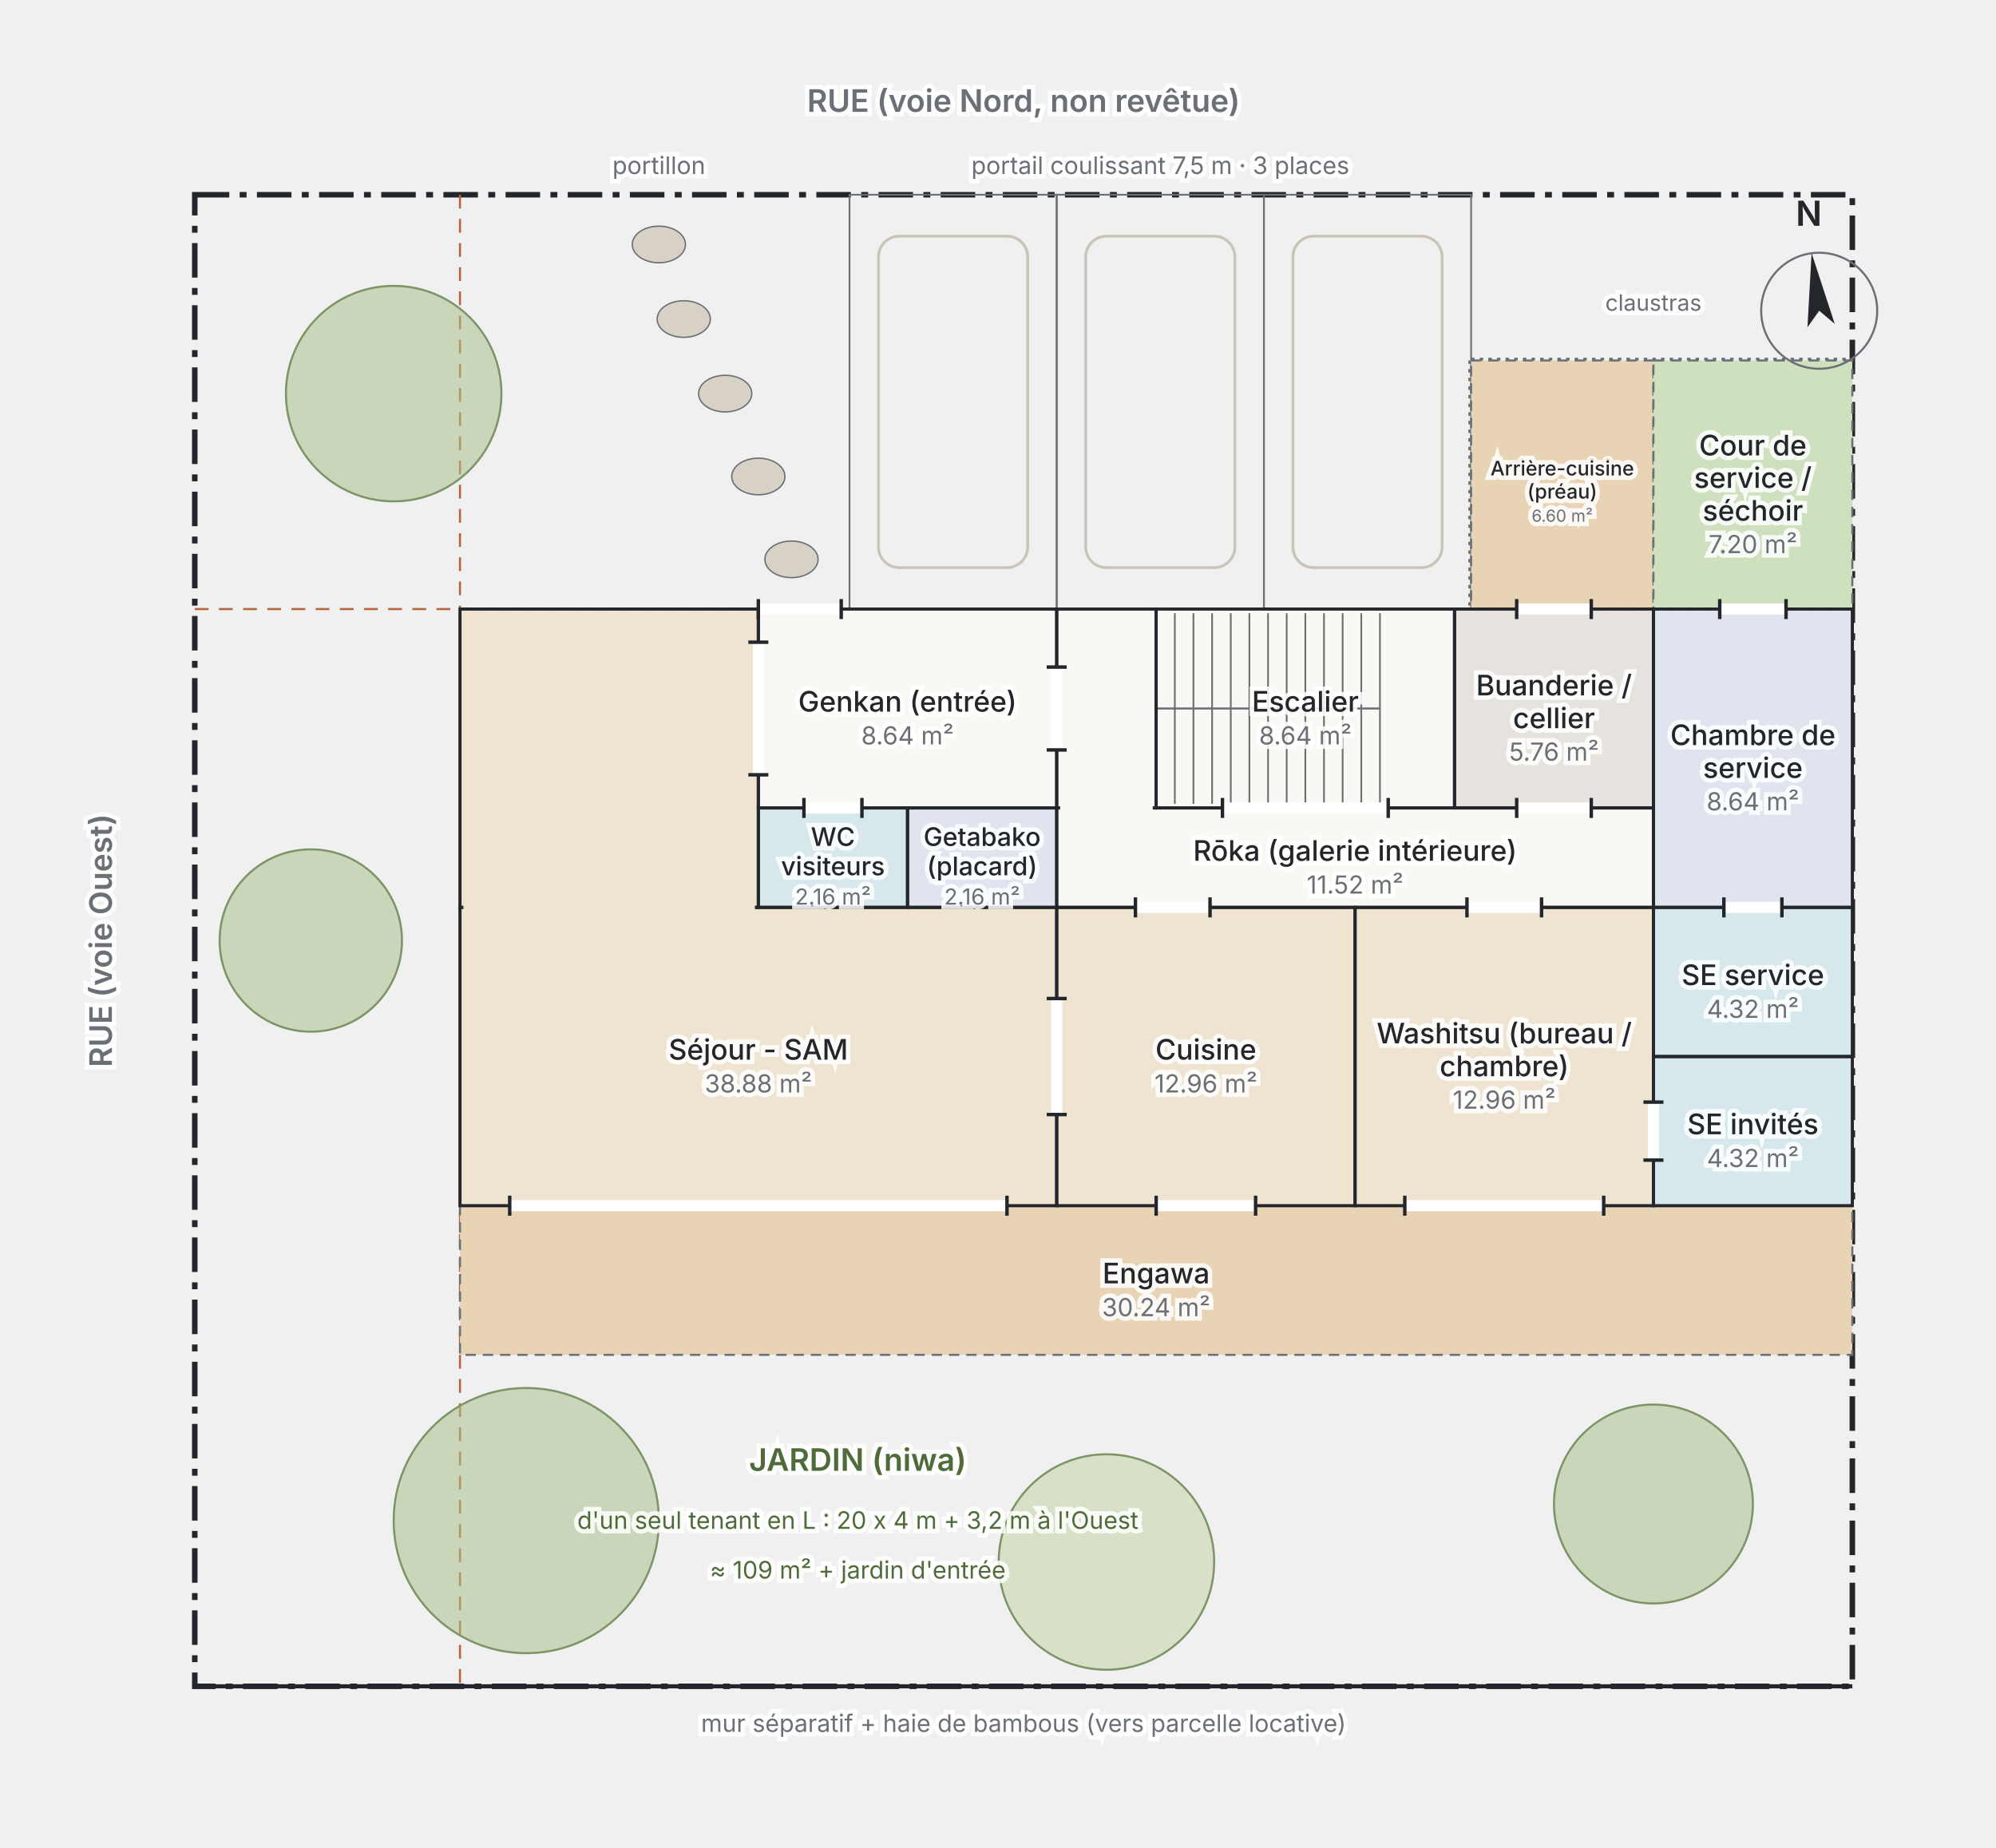
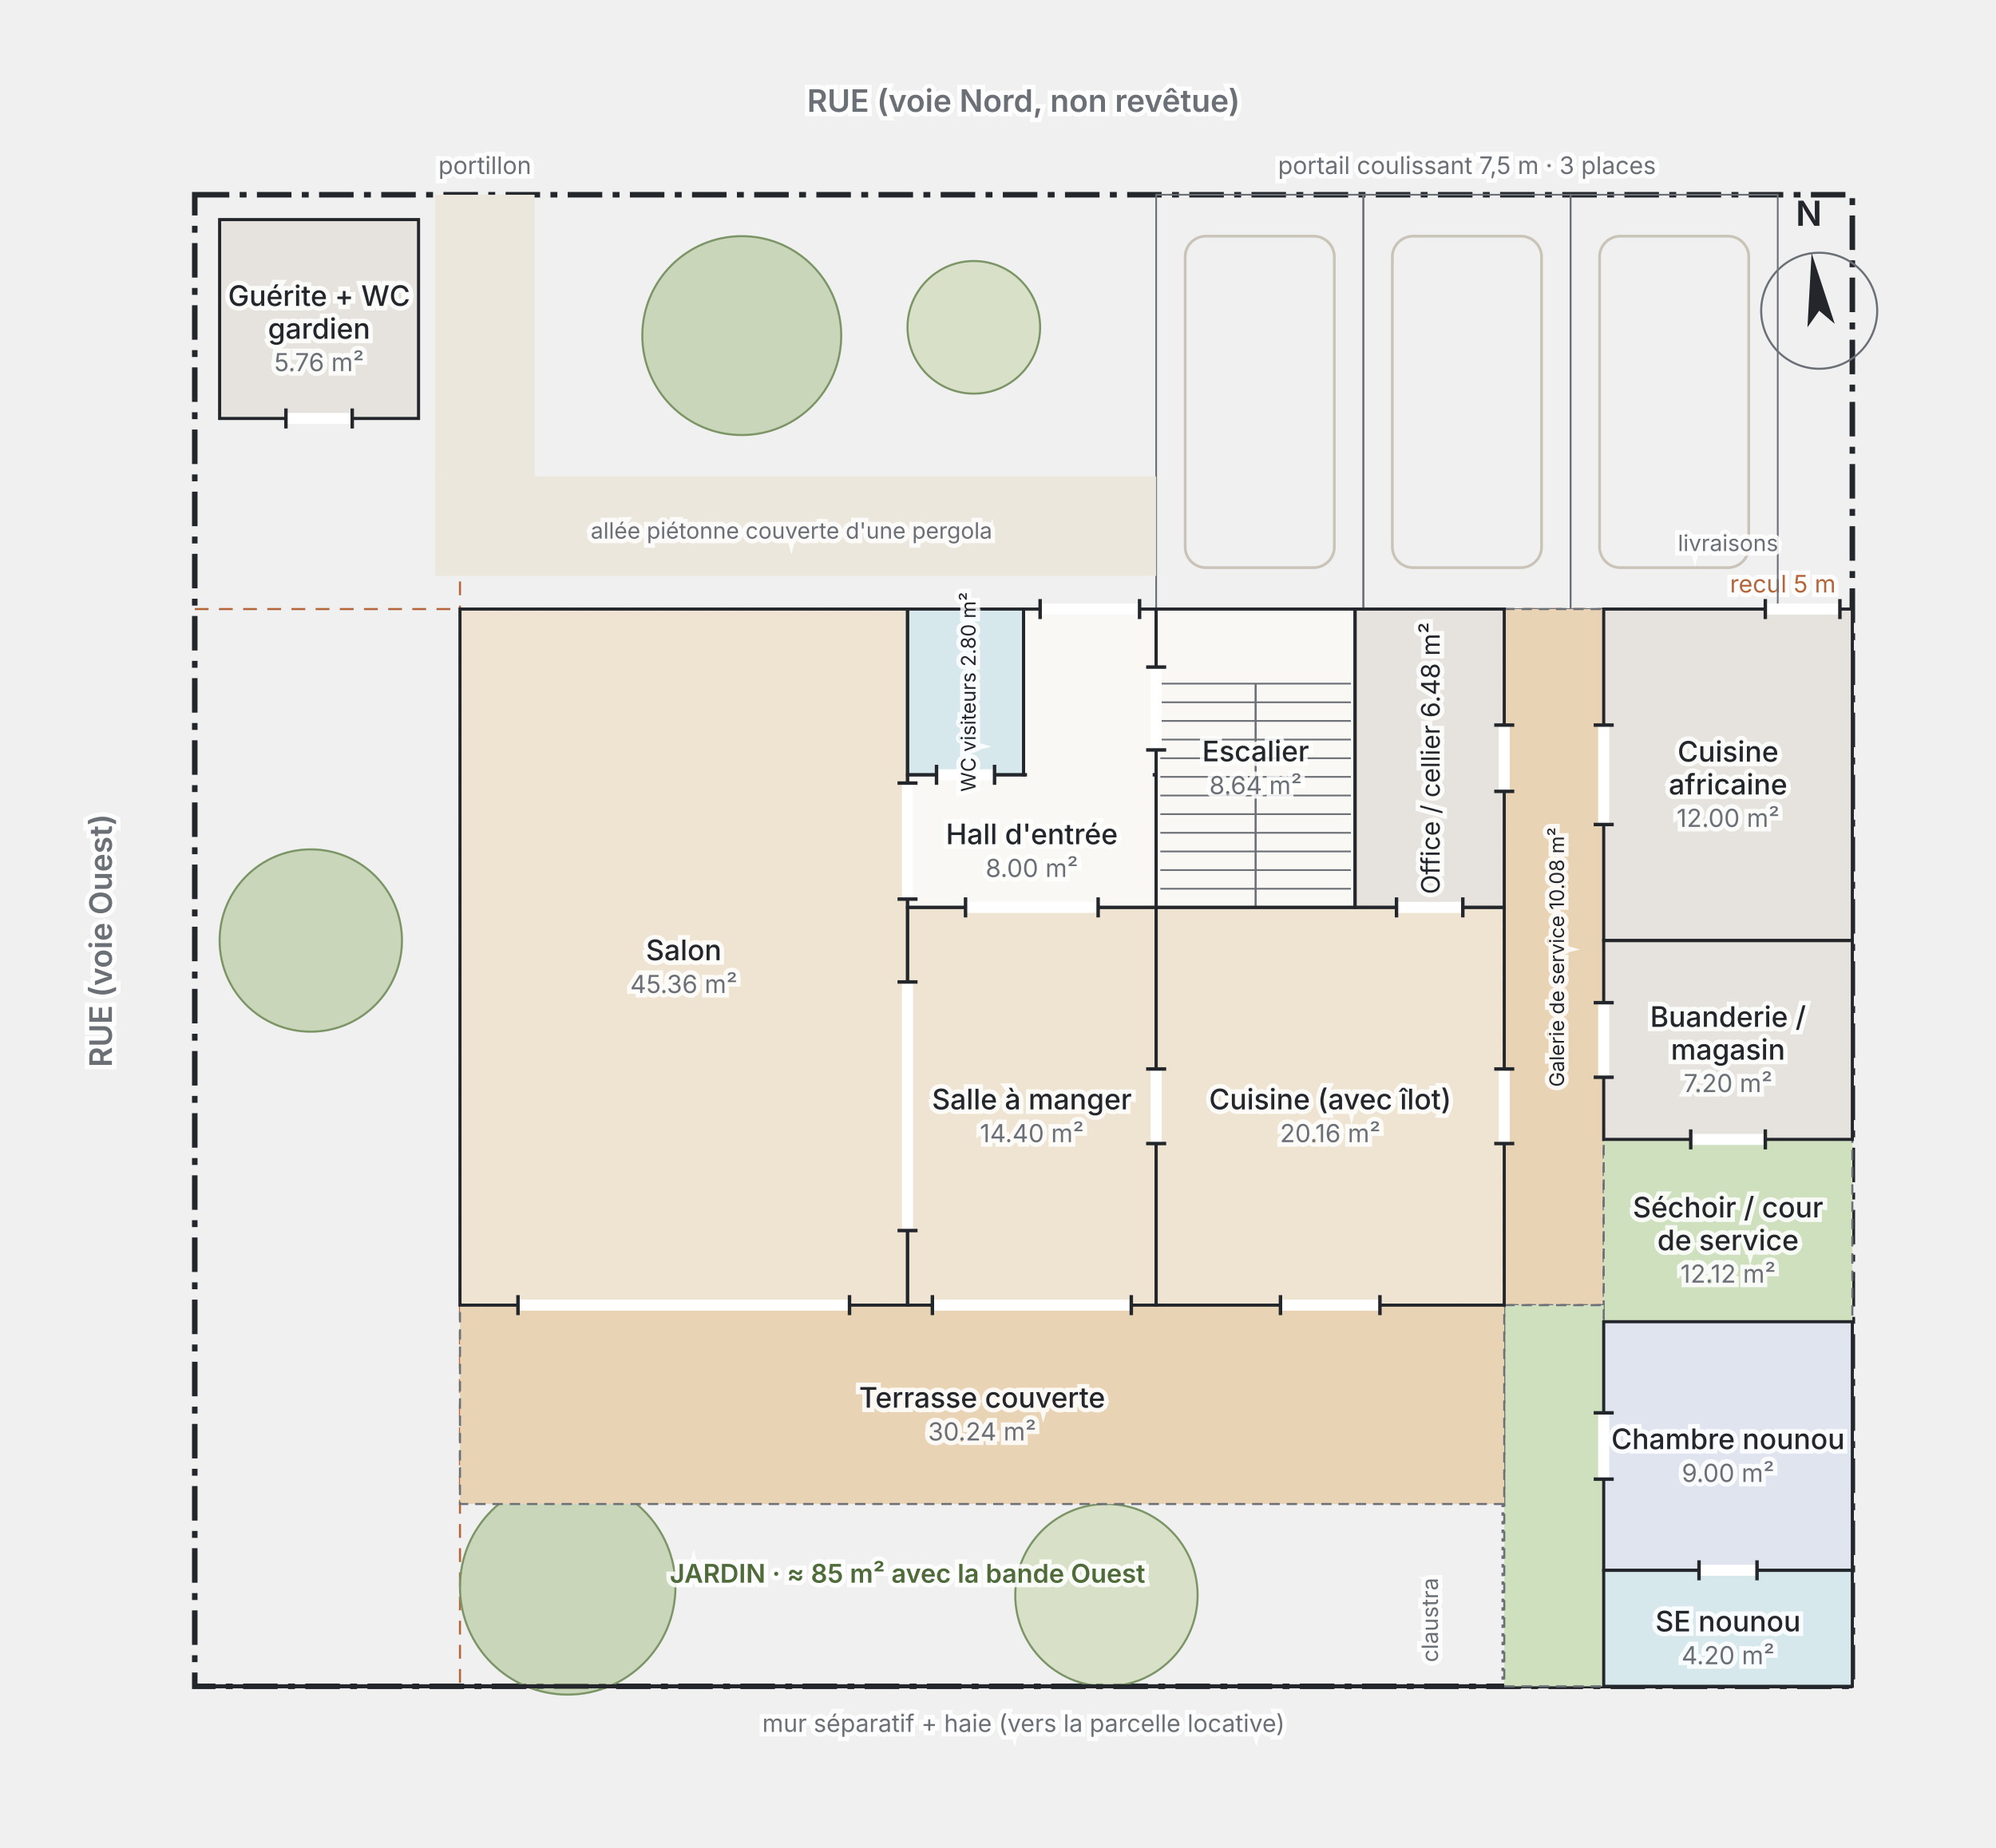
<svg xmlns="http://www.w3.org/2000/svg" viewBox="0 0 578 535" font-family="Inter, Liberation Sans, sans-serif" class="plan">
  <rect x="56.4" y="56.4" width="480.0" height="432.0" fill="none" stroke="#23262b" stroke-width="1.6" stroke-dasharray="10 3 2 3" />
  <text x="296.4" y="32.4" font-size="9" fill="#6b6f76" text-anchor="middle" font-weight="600" paint-order="stroke" stroke="#ffffff" stroke-opacity="0.85" stroke-width="2.6">RUE (voie Nord, non revêtue)</text>
  <text x="32.4" y="272.4" font-size="9" fill="#6b6f76" text-anchor="middle" font-weight="600" transform="rotate(-90 32.4 272.4)" paint-order="stroke" stroke="#ffffff" stroke-opacity="0.85" stroke-width="2.6">RUE (voie Ouest)</text>
  <line x1="56.4" y1="176.4" x2="536.4" y2="176.4" stroke="#b5653a" stroke-width="0.6" stroke-dasharray="4 3" />
  <text x="531.6" y="171.6" font-size="7" fill="#b5653a" text-anchor="end" font-weight="400" paint-order="stroke" stroke="#ffffff" stroke-opacity="0.85" stroke-width="2.6">recul 5 m</text>
  <line x1="133.2" y1="56.4" x2="133.2" y2="488.4" stroke="#b5653a" stroke-width="0.6" stroke-dasharray="4 3" />
-   <rect x="246.0" y="56.4" width="60.0" height="120.0" fill="none" stroke="#6b6f76" stroke-width="0.5" />
-   <rect x="254.4" y="68.4" width="43.2" height="96.0" rx="6" fill="none" stroke="#c9c3b8" stroke-width="0.8" />
-   <rect x="306.0" y="56.4" width="60.0" height="120.0" fill="none" stroke="#6b6f76" stroke-width="0.5" />
-   <rect x="314.4" y="68.4" width="43.2" height="96.0" rx="6" fill="none" stroke="#c9c3b8" stroke-width="0.8" />
-   <rect x="366.0" y="56.4" width="60.0" height="120.0" fill="none" stroke="#6b6f76" stroke-width="0.5" />
-   <rect x="374.4" y="68.4" width="43.2" height="96.0" rx="6" fill="none" stroke="#c9c3b8" stroke-width="0.8" />
-   <text x="336.0" y="50.4" font-size="7" fill="#6b6f76" text-anchor="middle" font-weight="400" paint-order="stroke" stroke="#ffffff" stroke-opacity="0.85" stroke-width="2.6">portail coulissant 7,5 m · 3 places</text>
-   <ellipse cx="190.8" cy="70.8" rx="7.7" ry="5.3" fill="#d8d2c6" stroke="#6b6f76" stroke-width="0.4" />
-   <ellipse cx="198.0" cy="92.4" rx="7.7" ry="5.3" fill="#d8d2c6" stroke="#6b6f76" stroke-width="0.4" />
-   <ellipse cx="210.0" cy="114.0" rx="7.7" ry="5.3" fill="#d8d2c6" stroke="#6b6f76" stroke-width="0.4" />
-   <ellipse cx="219.6" cy="138.0" rx="7.7" ry="5.3" fill="#d8d2c6" stroke="#6b6f76" stroke-width="0.4" />
-   <ellipse cx="229.2" cy="162.0" rx="7.7" ry="5.3" fill="#d8d2c6" stroke="#6b6f76" stroke-width="0.4" />
-   <text x="190.8" y="50.4" font-size="7" fill="#6b6f76" text-anchor="middle" font-weight="400" paint-order="stroke" stroke="#ffffff" stroke-opacity="0.85" stroke-width="2.6">portillon</text>
-   <text x="478.8" y="90.0" font-size="6.5" fill="#6b6f76" text-anchor="middle" font-weight="400" paint-order="stroke" stroke="#ffffff" stroke-opacity="0.85" stroke-width="2.6">claustras</text>
-   <line x1="426.0" y1="104.4" x2="536.4" y2="104.4" stroke="#6b6f76" stroke-width="1.6" stroke-dasharray="1 1.5" />
-   <line x1="426.0" y1="104.4" x2="426.0" y2="176.4" stroke="#6b6f76" stroke-width="1.6" stroke-dasharray="1 1.5" />
-   <circle cx="114.0" cy="114.0" r="31.2" fill="#a9c08f" fill-opacity="0.55" stroke="#7c9566" stroke-width="0.6" />
-   <circle cx="152.4" cy="440.4" r="38.4" fill="#a9c08f" fill-opacity="0.55" stroke="#7c9566" stroke-width="0.6" />
-   <circle cx="320.4" cy="452.4" r="31.2" fill="#c4d4a8" fill-opacity="0.55" stroke="#7c9566" stroke-width="0.6" />
-   <circle cx="478.8" cy="435.6" r="28.8" fill="#a9c08f" fill-opacity="0.55" stroke="#7c9566" stroke-width="0.6" />
+   <rect x="334.8" y="56.4" width="60.0" height="120.0" fill="none" stroke="#6b6f76" stroke-width="0.5" />
+   <rect x="343.2" y="68.4" width="43.2" height="96.0" rx="6" fill="none" stroke="#c9c3b8" stroke-width="0.8" />
+   <rect x="394.8" y="56.4" width="60.0" height="120.0" fill="none" stroke="#6b6f76" stroke-width="0.5" />
+   <rect x="403.2" y="68.4" width="43.2" height="96.0" rx="6" fill="none" stroke="#c9c3b8" stroke-width="0.8" />
+   <rect x="454.8" y="56.4" width="60.0" height="120.0" fill="none" stroke="#6b6f76" stroke-width="0.5" />
+   <rect x="463.2" y="68.4" width="43.2" height="96.0" rx="6" fill="none" stroke="#c9c3b8" stroke-width="0.8" />
+   <text x="424.8" y="50.4" font-size="7" fill="#6b6f76" text-anchor="middle" font-weight="400" paint-order="stroke" stroke="#ffffff" stroke-opacity="0.85" stroke-width="2.6">portail coulissant 7,5 m · 3 places</text>
+   <rect x="126.0" y="138.0" width="208.8" height="28.8" fill="#ece7dd" stroke="none" stroke-width="0.8" />
+   <rect x="126.0" y="56.4" width="28.8" height="81.6" fill="#ece7dd" stroke="none" stroke-width="0.8" />
+   <text x="140.4" y="50.4" font-size="7" fill="#6b6f76" text-anchor="middle" font-weight="400" paint-order="stroke" stroke="#ffffff" stroke-opacity="0.85" stroke-width="2.6">portillon</text>
+   <text x="229.2" y="156.0" font-size="6.5" fill="#6b6f76" text-anchor="middle" font-weight="400" paint-order="stroke" stroke="#ffffff" stroke-opacity="0.85" stroke-width="2.6">allée piétonne couverte d'une pergola</text>
+   <circle cx="214.8" cy="97.2" r="28.8" fill="#a9c08f" fill-opacity="0.55" stroke="#7c9566" stroke-width="0.6" />
+   <circle cx="282.0" cy="94.8" r="19.2" fill="#c4d4a8" fill-opacity="0.55" stroke="#7c9566" stroke-width="0.6" />
  <circle cx="90.0" cy="272.4" r="26.4" fill="#a9c08f" fill-opacity="0.55" stroke="#7c9566" stroke-width="0.6" />
-   <text x="248.4" y="426.0" font-size="9" fill="#4f6b3a" text-anchor="middle" font-weight="600" paint-order="stroke" stroke="#ffffff" stroke-opacity="0.85" stroke-width="2.6">JARDIN (niwa)</text>
-   <text x="248.4" y="442.8" font-size="7" fill="#4f6b3a" text-anchor="middle" font-weight="400" paint-order="stroke" stroke="#ffffff" stroke-opacity="0.85" stroke-width="2.6">d'un seul tenant en L : 20 x 4 m + 3,2 m à l'Ouest</text>
-   <text x="248.4" y="457.2" font-size="7" fill="#4f6b3a" text-anchor="middle" font-weight="400" paint-order="stroke" stroke="#ffffff" stroke-opacity="0.85" stroke-width="2.6">≈ 109 m² + jardin d'entrée</text>
+   <text x="500.4" y="159.6" font-size="6.5" fill="#6b6f76" text-anchor="middle" font-weight="400" paint-order="stroke" stroke="#ffffff" stroke-opacity="0.85" stroke-width="2.6">livraisons</text>
+   <line x1="435.6" y1="378.0" x2="435.6" y2="488.4" stroke="#6b6f76" stroke-width="1.6" stroke-dasharray="1 1.5" />
+   <circle cx="164.4" cy="459.6" r="31.2" fill="#a9c08f" fill-opacity="0.55" stroke="#7c9566" stroke-width="0.6" />
+   <circle cx="320.4" cy="462.0" r="26.4" fill="#c4d4a8" fill-opacity="0.55" stroke="#7c9566" stroke-width="0.6" />
+   <text x="262.8" y="458.4" font-size="7.5" fill="#4f6b3a" text-anchor="middle" font-weight="600" paint-order="stroke" stroke="#ffffff" stroke-opacity="0.85" stroke-width="2.6">JARDIN · ≈ 85 m² avec la bande Ouest</text>
+   <text x="416.4" y="469.2" font-size="6.5" fill="#6b6f76" text-anchor="middle" font-weight="400" transform="rotate(-90 416.4 469.2)" paint-order="stroke" stroke="#ffffff" stroke-opacity="0.85" stroke-width="2.6">claustra</text>
  <line x1="56.4" y1="488.4" x2="536.4" y2="488.4" stroke="#23262b" stroke-width="1.2" />
-   <text x="296.4" y="501.6" font-size="7" fill="#6b6f76" text-anchor="middle" font-weight="400" paint-order="stroke" stroke="#ffffff" stroke-opacity="0.85" stroke-width="2.6">mur séparatif + haie de bambous (vers parcelle locative)</text>
-   <rect x="219.6" y="176.4" width="86.4" height="57.6" fill="#faf8f4" stroke="#c9c3b8" stroke-width="0.6" />
-   <rect x="219.6" y="234.0" width="43.2" height="28.8" fill="#d6e8ec" stroke="#c9c3b8" stroke-width="0.6" />
-   <rect x="262.8" y="234.0" width="43.2" height="28.8" fill="#dfe4ee" stroke="#c9c3b8" stroke-width="0.6" />
-   <rect x="133.2" y="262.8" width="172.8" height="86.4" fill="#efe4d2" stroke="#c9c3b8" stroke-width="0.6" />
-   <rect x="133.2" y="176.4" width="86.4" height="86.4" fill="#efe4d2" stroke="#c9c3b8" stroke-width="0.6" />
-   <rect x="306.0" y="234.0" width="172.8" height="28.8" fill="#faf8f4" stroke="#c9c3b8" stroke-width="0.6" />
-   <rect x="306.0" y="176.4" width="28.8" height="57.6" fill="#faf8f4" stroke="#c9c3b8" stroke-width="0.6" />
-   <rect x="334.8" y="176.4" width="86.4" height="57.6" fill="#faf8f4" stroke="#c9c3b8" stroke-width="0.6" />
-   <line x1="334.8" y1="177.6" x2="334.8" y2="232.8" stroke="#6b6f76" stroke-width="0.5" />
-   <line x1="340.2" y1="177.6" x2="340.2" y2="232.8" stroke="#6b6f76" stroke-width="0.5" />
-   <line x1="345.6" y1="177.6" x2="345.6" y2="232.8" stroke="#6b6f76" stroke-width="0.5" />
-   <line x1="351.0" y1="177.6" x2="351.0" y2="232.8" stroke="#6b6f76" stroke-width="0.5" />
-   <line x1="356.4" y1="177.6" x2="356.4" y2="232.8" stroke="#6b6f76" stroke-width="0.5" />
-   <line x1="361.8" y1="177.6" x2="361.8" y2="232.8" stroke="#6b6f76" stroke-width="0.5" />
-   <line x1="367.2" y1="177.6" x2="367.2" y2="232.8" stroke="#6b6f76" stroke-width="0.5" />
-   <line x1="372.6" y1="177.6" x2="372.6" y2="232.8" stroke="#6b6f76" stroke-width="0.5" />
-   <line x1="378.0" y1="177.6" x2="378.0" y2="232.8" stroke="#6b6f76" stroke-width="0.5" />
-   <line x1="383.4" y1="177.6" x2="383.4" y2="232.8" stroke="#6b6f76" stroke-width="0.5" />
-   <line x1="388.8" y1="177.6" x2="388.8" y2="232.8" stroke="#6b6f76" stroke-width="0.5" />
-   <line x1="394.2" y1="177.6" x2="394.2" y2="232.8" stroke="#6b6f76" stroke-width="0.5" />
-   <line x1="399.6" y1="177.6" x2="399.6" y2="232.8" stroke="#6b6f76" stroke-width="0.5" />
-   <line x1="334.8" y1="205.2" x2="399.6" y2="205.2" stroke="#6b6f76" stroke-width="0.6" />
-   <rect x="306.0" y="262.8" width="86.4" height="86.4" fill="#efe4d2" stroke="#c9c3b8" stroke-width="0.6" />
-   <rect x="421.2" y="176.4" width="57.6" height="57.6" fill="#e6e3de" stroke="#c9c3b8" stroke-width="0.6" />
-   <rect x="478.8" y="176.4" width="57.6" height="86.4" fill="#dfe4ee" stroke="#c9c3b8" stroke-width="0.6" />
-   <rect x="478.8" y="262.8" width="57.6" height="43.2" fill="#d6e8ec" stroke="#c9c3b8" stroke-width="0.6" />
-   <rect x="426.0" y="104.4" width="52.8" height="72.0" fill="#e9d3b5" stroke="#6b6f76" stroke-width="0.6" stroke-dasharray="3 2" />
-   <rect x="478.8" y="104.4" width="57.6" height="72.0" fill="#cfe0bf" stroke="#6b6f76" stroke-width="0.6" stroke-dasharray="3 2" />
-   <rect x="392.4" y="262.8" width="86.4" height="86.4" fill="#efe4d2" stroke="#c9c3b8" stroke-width="0.6" />
-   <rect x="478.8" y="306.0" width="57.6" height="43.2" fill="#d6e8ec" stroke="#c9c3b8" stroke-width="0.6" />
-   <rect x="133.2" y="349.2" width="403.2" height="43.2" fill="#e9d3b5" stroke="#6b6f76" stroke-width="0.6" stroke-dasharray="3 2" />
-   <rect x="219.6" y="176.4" width="86.4" height="57.6" fill="none" stroke="#23262b" stroke-width="0.9" />
-   <rect x="219.6" y="234.0" width="43.2" height="28.8" fill="none" stroke="#23262b" stroke-width="0.9" />
-   <rect x="262.8" y="234.0" width="43.2" height="28.8" fill="none" stroke="#23262b" stroke-width="0.9" />
-   <rect x="133.2" y="262.8" width="172.8" height="86.4" fill="none" stroke="#23262b" stroke-width="0.9" />
-   <rect x="133.2" y="176.4" width="86.4" height="86.4" fill="none" stroke="#23262b" stroke-width="0.9" />
-   <rect x="306.0" y="234.0" width="172.8" height="28.8" fill="none" stroke="#23262b" stroke-width="0.9" />
-   <rect x="306.0" y="176.4" width="28.8" height="57.6" fill="none" stroke="#23262b" stroke-width="0.9" />
-   <rect x="334.8" y="176.4" width="86.4" height="57.6" fill="none" stroke="#23262b" stroke-width="0.9" />
-   <rect x="306.0" y="262.8" width="86.4" height="86.4" fill="none" stroke="#23262b" stroke-width="0.9" />
-   <rect x="421.2" y="176.4" width="57.6" height="57.6" fill="none" stroke="#23262b" stroke-width="0.9" />
-   <rect x="478.8" y="176.4" width="57.6" height="86.4" fill="none" stroke="#23262b" stroke-width="0.9" />
-   <rect x="478.8" y="262.8" width="57.6" height="43.2" fill="none" stroke="#23262b" stroke-width="0.9" />
-   <rect x="392.4" y="262.8" width="86.4" height="86.4" fill="none" stroke="#23262b" stroke-width="0.9" />
-   <rect x="478.8" y="306.0" width="57.6" height="43.2" fill="none" stroke="#23262b" stroke-width="0.9" />
-   <line x1="134.2" y1="262.8" x2="218.6" y2="262.8" stroke="#efe4d2" stroke-width="2.2" />
-   <line x1="307.0" y1="234.0" x2="333.8" y2="234.0" stroke="#faf8f4" stroke-width="2.2" />
-   <line x1="219.6" y1="176.4" x2="243.6" y2="176.4" stroke="#ffffff" stroke-width="3.2" />
-   <line x1="219.6" y1="173.5" x2="219.6" y2="179.3" stroke="#23262b" stroke-width="1.0" />
-   <line x1="243.6" y1="173.5" x2="243.6" y2="179.3" stroke="#23262b" stroke-width="1.0" />
-   <line x1="219.6" y1="186.0" x2="219.6" y2="224.4" stroke="#ffffff" stroke-width="3.2" />
-   <line x1="216.7" y1="186.0" x2="222.5" y2="186.0" stroke="#23262b" stroke-width="1.0" />
-   <line x1="216.7" y1="224.4" x2="222.5" y2="224.4" stroke="#23262b" stroke-width="1.0" />
-   <line x1="306.0" y1="193.2" x2="306.0" y2="217.2" stroke="#ffffff" stroke-width="3.2" />
-   <line x1="303.1" y1="193.2" x2="308.9" y2="193.2" stroke="#23262b" stroke-width="1.0" />
-   <line x1="303.1" y1="217.2" x2="308.9" y2="217.2" stroke="#23262b" stroke-width="1.0" />
-   <line x1="232.8" y1="234.0" x2="249.6" y2="234.0" stroke="#ffffff" stroke-width="3.2" />
-   <line x1="232.8" y1="231.1" x2="232.8" y2="236.9" stroke="#23262b" stroke-width="1.0" />
-   <line x1="249.6" y1="231.1" x2="249.6" y2="236.9" stroke="#23262b" stroke-width="1.0" />
-   <line x1="306.0" y1="289.2" x2="306.0" y2="322.8" stroke="#ffffff" stroke-width="3.2" />
-   <line x1="303.1" y1="289.2" x2="308.9" y2="289.2" stroke="#23262b" stroke-width="1.0" />
-   <line x1="303.1" y1="322.8" x2="308.9" y2="322.8" stroke="#23262b" stroke-width="1.0" />
-   <line x1="328.8" y1="262.8" x2="350.4" y2="262.8" stroke="#ffffff" stroke-width="3.2" />
-   <line x1="328.8" y1="259.9" x2="328.8" y2="265.7" stroke="#23262b" stroke-width="1.0" />
-   <line x1="350.4" y1="259.9" x2="350.4" y2="265.7" stroke="#23262b" stroke-width="1.0" />
-   <line x1="354.0" y1="234.0" x2="402.0" y2="234.0" stroke="#ffffff" stroke-width="3.2" />
-   <line x1="354.0" y1="231.1" x2="354.0" y2="236.9" stroke="#23262b" stroke-width="1.0" />
-   <line x1="402.0" y1="231.1" x2="402.0" y2="236.9" stroke="#23262b" stroke-width="1.0" />
-   <line x1="439.2" y1="234.0" x2="460.8" y2="234.0" stroke="#ffffff" stroke-width="3.2" />
-   <line x1="439.2" y1="231.1" x2="439.2" y2="236.9" stroke="#23262b" stroke-width="1.0" />
-   <line x1="460.8" y1="231.1" x2="460.8" y2="236.9" stroke="#23262b" stroke-width="1.0" />
-   <line x1="439.2" y1="176.4" x2="460.8" y2="176.4" stroke="#ffffff" stroke-width="3.2" />
-   <line x1="439.2" y1="173.5" x2="439.2" y2="179.3" stroke="#23262b" stroke-width="1.0" />
-   <line x1="460.8" y1="173.5" x2="460.8" y2="179.3" stroke="#23262b" stroke-width="1.0" />
-   <line x1="498.0" y1="176.4" x2="517.2" y2="176.4" stroke="#ffffff" stroke-width="3.2" />
-   <line x1="498.0" y1="173.5" x2="498.0" y2="179.3" stroke="#23262b" stroke-width="1.0" />
-   <line x1="517.2" y1="173.5" x2="517.2" y2="179.3" stroke="#23262b" stroke-width="1.0" />
-   <line x1="499.2" y1="262.8" x2="516.0" y2="262.8" stroke="#ffffff" stroke-width="3.2" />
-   <line x1="499.2" y1="259.9" x2="499.2" y2="265.7" stroke="#23262b" stroke-width="1.0" />
-   <line x1="516.0" y1="259.9" x2="516.0" y2="265.7" stroke="#23262b" stroke-width="1.0" />
-   <line x1="147.6" y1="349.2" x2="291.6" y2="349.2" stroke="#ffffff" stroke-width="3.2" />
-   <line x1="147.6" y1="346.3" x2="147.6" y2="352.1" stroke="#23262b" stroke-width="1.0" />
-   <line x1="291.6" y1="346.3" x2="291.6" y2="352.1" stroke="#23262b" stroke-width="1.0" />
-   <line x1="334.8" y1="349.2" x2="363.6" y2="349.2" stroke="#ffffff" stroke-width="3.2" />
-   <line x1="334.8" y1="346.3" x2="334.8" y2="352.1" stroke="#23262b" stroke-width="1.0" />
-   <line x1="363.6" y1="346.3" x2="363.6" y2="352.1" stroke="#23262b" stroke-width="1.0" />
-   <line x1="424.8" y1="262.8" x2="446.4" y2="262.8" stroke="#ffffff" stroke-width="3.2" />
-   <line x1="424.8" y1="259.9" x2="424.8" y2="265.7" stroke="#23262b" stroke-width="1.0" />
-   <line x1="446.4" y1="259.9" x2="446.4" y2="265.7" stroke="#23262b" stroke-width="1.0" />
-   <line x1="406.8" y1="349.2" x2="464.4" y2="349.2" stroke="#ffffff" stroke-width="3.2" />
-   <line x1="406.8" y1="346.3" x2="406.8" y2="352.1" stroke="#23262b" stroke-width="1.0" />
-   <line x1="464.4" y1="346.3" x2="464.4" y2="352.1" stroke="#23262b" stroke-width="1.0" />
-   <line x1="478.8" y1="319.2" x2="478.8" y2="336.0" stroke="#ffffff" stroke-width="3.2" />
-   <line x1="475.9" y1="319.2" x2="481.7" y2="319.2" stroke="#23262b" stroke-width="1.0" />
-   <line x1="475.9" y1="336.0" x2="481.7" y2="336.0" stroke="#23262b" stroke-width="1.0" />
-   <text x="262.8" y="206.1" font-size="8.2" fill="#23262b" text-anchor="middle" font-weight="500" paint-order="stroke" stroke="#ffffff" stroke-opacity="0.85" stroke-width="2.6">Genkan (entrée)</text>
-   <text x="262.8" y="215.6" font-size="7.2" fill="#6b6f76" text-anchor="middle" font-weight="400" paint-order="stroke" stroke="#ffffff" stroke-opacity="0.85" stroke-width="2.6">8.64 m²</text>
-   <text x="241.2" y="245.0" font-size="7.4" fill="#23262b" text-anchor="middle" font-weight="500" paint-order="stroke" stroke="#ffffff" stroke-opacity="0.85" stroke-width="2.6">WC</text>
-   <text x="241.2" y="253.5" font-size="7.4" fill="#23262b" text-anchor="middle" font-weight="500" paint-order="stroke" stroke="#ffffff" stroke-opacity="0.85" stroke-width="2.6">visiteurs</text>
-   <text x="241.2" y="262.0" font-size="6.4" fill="#6b6f76" text-anchor="middle" font-weight="400" paint-order="stroke" stroke="#ffffff" stroke-opacity="0.85" stroke-width="2.6">2.16 m²</text>
-   <text x="284.4" y="245.0" font-size="7.4" fill="#23262b" text-anchor="middle" font-weight="500" paint-order="stroke" stroke="#ffffff" stroke-opacity="0.85" stroke-width="2.6">Getabako</text>
-   <text x="284.4" y="253.5" font-size="7.4" fill="#23262b" text-anchor="middle" font-weight="500" paint-order="stroke" stroke="#ffffff" stroke-opacity="0.85" stroke-width="2.6">(placard)</text>
-   <text x="284.4" y="262.0" font-size="6.4" fill="#6b6f76" text-anchor="middle" font-weight="400" paint-order="stroke" stroke="#ffffff" stroke-opacity="0.85" stroke-width="2.6">2.16 m²</text>
-   <text x="219.6" y="306.9" font-size="8.2" fill="#23262b" text-anchor="middle" font-weight="500" paint-order="stroke" stroke="#ffffff" stroke-opacity="0.85" stroke-width="2.6">Séjour - SAM</text>
-   <text x="219.6" y="316.4" font-size="7.2" fill="#6b6f76" text-anchor="middle" font-weight="400" paint-order="stroke" stroke="#ffffff" stroke-opacity="0.85" stroke-width="2.6">38.88 m²</text>
-   <text x="392.4" y="249.3" font-size="8.2" fill="#23262b" text-anchor="middle" font-weight="500" paint-order="stroke" stroke="#ffffff" stroke-opacity="0.85" stroke-width="2.6">Rōka (galerie intérieure)</text>
-   <text x="392.4" y="258.8" font-size="7.2" fill="#6b6f76" text-anchor="middle" font-weight="400" paint-order="stroke" stroke="#ffffff" stroke-opacity="0.85" stroke-width="2.6">11.52 m²</text>
-   <text x="378.0" y="206.1" font-size="8.2" fill="#23262b" text-anchor="middle" font-weight="500" paint-order="stroke" stroke="#ffffff" stroke-opacity="0.85" stroke-width="2.6">Escalier</text>
-   <text x="378.0" y="215.6" font-size="7.2" fill="#6b6f76" text-anchor="middle" font-weight="400" paint-order="stroke" stroke="#ffffff" stroke-opacity="0.85" stroke-width="2.6">8.64 m²</text>
-   <text x="349.2" y="306.9" font-size="8.2" fill="#23262b" text-anchor="middle" font-weight="500" paint-order="stroke" stroke="#ffffff" stroke-opacity="0.85" stroke-width="2.6">Cuisine</text>
-   <text x="349.2" y="316.4" font-size="7.2" fill="#6b6f76" text-anchor="middle" font-weight="400" paint-order="stroke" stroke="#ffffff" stroke-opacity="0.85" stroke-width="2.6">12.96 m²</text>
-   <text x="450.0" y="201.4" font-size="8.2" fill="#23262b" text-anchor="middle" font-weight="500" paint-order="stroke" stroke="#ffffff" stroke-opacity="0.85" stroke-width="2.6">Buanderie /</text>
-   <text x="450.0" y="210.9" font-size="8.2" fill="#23262b" text-anchor="middle" font-weight="500" paint-order="stroke" stroke="#ffffff" stroke-opacity="0.85" stroke-width="2.6">cellier</text>
-   <text x="450.0" y="220.3" font-size="7.2" fill="#6b6f76" text-anchor="middle" font-weight="400" paint-order="stroke" stroke="#ffffff" stroke-opacity="0.85" stroke-width="2.6">5.76 m²</text>
-   <text x="507.6" y="215.8" font-size="8.2" fill="#23262b" text-anchor="middle" font-weight="500" paint-order="stroke" stroke="#ffffff" stroke-opacity="0.85" stroke-width="2.6">Chambre de</text>
-   <text x="507.6" y="225.3" font-size="8.2" fill="#23262b" text-anchor="middle" font-weight="500" paint-order="stroke" stroke="#ffffff" stroke-opacity="0.85" stroke-width="2.6">service</text>
-   <text x="507.6" y="234.7" font-size="7.2" fill="#6b6f76" text-anchor="middle" font-weight="400" paint-order="stroke" stroke="#ffffff" stroke-opacity="0.85" stroke-width="2.6">8.64 m²</text>
-   <text x="507.6" y="285.3" font-size="8.2" fill="#23262b" text-anchor="middle" font-weight="500" paint-order="stroke" stroke="#ffffff" stroke-opacity="0.85" stroke-width="2.6">SE service</text>
-   <text x="507.6" y="294.8" font-size="7.2" fill="#6b6f76" text-anchor="middle" font-weight="400" paint-order="stroke" stroke="#ffffff" stroke-opacity="0.85" stroke-width="2.6">4.32 m²</text>
-   <text x="452.4" y="137.7" font-size="5.8" fill="#23262b" text-anchor="middle" font-weight="500" paint-order="stroke" stroke="#ffffff" stroke-opacity="0.85" stroke-width="2.6">Arrière-cuisine</text>
-   <text x="452.4" y="144.4" font-size="5.8" fill="#23262b" text-anchor="middle" font-weight="500" paint-order="stroke" stroke="#ffffff" stroke-opacity="0.85" stroke-width="2.6">(préau)</text>
-   <text x="452.4" y="151.1" font-size="4.8" fill="#6b6f76" text-anchor="middle" font-weight="400" paint-order="stroke" stroke="#ffffff" stroke-opacity="0.85" stroke-width="2.6">6.60 m²</text>
-   <text x="507.6" y="131.9" font-size="8.2" fill="#23262b" text-anchor="middle" font-weight="500" paint-order="stroke" stroke="#ffffff" stroke-opacity="0.85" stroke-width="2.6">Cour de</text>
-   <text x="507.6" y="141.3" font-size="8.2" fill="#23262b" text-anchor="middle" font-weight="500" paint-order="stroke" stroke="#ffffff" stroke-opacity="0.85" stroke-width="2.6">service /</text>
-   <text x="507.6" y="150.8" font-size="8.2" fill="#23262b" text-anchor="middle" font-weight="500" paint-order="stroke" stroke="#ffffff" stroke-opacity="0.85" stroke-width="2.6">séchoir</text>
-   <text x="507.6" y="160.2" font-size="7.2" fill="#6b6f76" text-anchor="middle" font-weight="400" paint-order="stroke" stroke="#ffffff" stroke-opacity="0.85" stroke-width="2.6">7.20 m²</text>
-   <text x="435.6" y="302.2" font-size="8.2" fill="#23262b" text-anchor="middle" font-weight="500" paint-order="stroke" stroke="#ffffff" stroke-opacity="0.85" stroke-width="2.6">Washitsu (bureau /</text>
-   <text x="435.6" y="311.7" font-size="8.2" fill="#23262b" text-anchor="middle" font-weight="500" paint-order="stroke" stroke="#ffffff" stroke-opacity="0.85" stroke-width="2.6">chambre)</text>
-   <text x="435.6" y="321.1" font-size="7.2" fill="#6b6f76" text-anchor="middle" font-weight="400" paint-order="stroke" stroke="#ffffff" stroke-opacity="0.85" stroke-width="2.6">12.96 m²</text>
-   <text x="507.6" y="328.5" font-size="8.2" fill="#23262b" text-anchor="middle" font-weight="500" paint-order="stroke" stroke="#ffffff" stroke-opacity="0.85" stroke-width="2.6">SE invités</text>
-   <text x="507.6" y="338.0" font-size="7.2" fill="#6b6f76" text-anchor="middle" font-weight="400" paint-order="stroke" stroke="#ffffff" stroke-opacity="0.85" stroke-width="2.6">4.32 m²</text>
-   <text x="334.8" y="371.7" font-size="8.2" fill="#23262b" text-anchor="middle" font-weight="500" paint-order="stroke" stroke="#ffffff" stroke-opacity="0.85" stroke-width="2.6">Engawa</text>
-   <text x="334.8" y="381.2" font-size="7.2" fill="#6b6f76" text-anchor="middle" font-weight="400" paint-order="stroke" stroke="#ffffff" stroke-opacity="0.85" stroke-width="2.6">30.24 m²</text>
+   <text x="296.4" y="501.6" font-size="7" fill="#6b6f76" text-anchor="middle" font-weight="400" paint-order="stroke" stroke="#ffffff" stroke-opacity="0.85" stroke-width="2.6">mur séparatif + haie (vers la parcelle locative)</text>
+   <rect x="133.2" y="176.4" width="129.6" height="201.6" fill="#efe4d2" stroke="#c9c3b8" stroke-width="0.6" />
+   <rect x="262.8" y="176.4" width="33.6" height="48.0" fill="#d6e8ec" stroke="#c9c3b8" stroke-width="0.6" />
+   <rect x="262.8" y="224.4" width="72.0" height="38.4" fill="#faf8f4" stroke="#c9c3b8" stroke-width="0.6" />
+   <rect x="296.4" y="176.4" width="38.4" height="48.0" fill="#faf8f4" stroke="#c9c3b8" stroke-width="0.6" />
+   <rect x="262.8" y="262.8" width="72.0" height="115.2" fill="#efe4d2" stroke="#c9c3b8" stroke-width="0.6" />
+   <rect x="334.8" y="176.4" width="57.6" height="86.4" fill="#faf8f4" stroke="#c9c3b8" stroke-width="0.6" />
+   <line x1="336.0" y1="198.0" x2="391.2" y2="198.0" stroke="#6b6f76" stroke-width="0.5" />
+   <line x1="336.0" y1="203.4" x2="391.2" y2="203.4" stroke="#6b6f76" stroke-width="0.5" />
+   <line x1="336.0" y1="208.8" x2="391.2" y2="208.8" stroke="#6b6f76" stroke-width="0.5" />
+   <line x1="336.0" y1="214.2" x2="391.2" y2="214.2" stroke="#6b6f76" stroke-width="0.5" />
+   <line x1="336.0" y1="219.6" x2="391.2" y2="219.6" stroke="#6b6f76" stroke-width="0.5" />
+   <line x1="336.0" y1="225.0" x2="391.2" y2="225.0" stroke="#6b6f76" stroke-width="0.5" />
+   <line x1="336.0" y1="230.4" x2="391.2" y2="230.4" stroke="#6b6f76" stroke-width="0.5" />
+   <line x1="336.0" y1="235.8" x2="391.2" y2="235.8" stroke="#6b6f76" stroke-width="0.5" />
+   <line x1="336.0" y1="241.2" x2="391.2" y2="241.2" stroke="#6b6f76" stroke-width="0.5" />
+   <line x1="336.0" y1="246.6" x2="391.2" y2="246.6" stroke="#6b6f76" stroke-width="0.5" />
+   <line x1="336.0" y1="252.0" x2="391.2" y2="252.0" stroke="#6b6f76" stroke-width="0.5" />
+   <line x1="336.0" y1="257.4" x2="391.2" y2="257.4" stroke="#6b6f76" stroke-width="0.5" />
+   <line x1="336.0" y1="262.8" x2="391.2" y2="262.8" stroke="#6b6f76" stroke-width="0.5" />
+   <line x1="363.6" y1="198.0" x2="363.6" y2="262.8" stroke="#6b6f76" stroke-width="0.6" />
+   <rect x="63.6" y="63.6" width="57.6" height="57.6" fill="#e6e3de" stroke="#c9c3b8" stroke-width="0.6" />
+   <rect x="334.8" y="262.8" width="100.8" height="115.2" fill="#efe4d2" stroke="#c9c3b8" stroke-width="0.6" />
+   <rect x="392.4" y="176.4" width="43.2" height="86.4" fill="#e6e3de" stroke="#c9c3b8" stroke-width="0.6" />
+   <rect x="435.6" y="176.4" width="28.8" height="201.6" fill="#e9d3b5" stroke="#6b6f76" stroke-width="0.6" stroke-dasharray="3 2" />
+   <rect x="464.4" y="176.4" width="72.0" height="96.0" fill="#e6e3de" stroke="#c9c3b8" stroke-width="0.6" />
+   <rect x="464.4" y="272.4" width="72.0" height="57.6" fill="#e6e3de" stroke="#c9c3b8" stroke-width="0.6" />
+   <rect x="464.4" y="330.0" width="72.0" height="52.8" fill="#cfe0bf" stroke="#6b6f76" stroke-width="0.6" stroke-dasharray="3 2" />
+   <rect x="435.6" y="378.0" width="28.8" height="110.4" fill="#cfe0bf" stroke="#6b6f76" stroke-width="0.6" stroke-dasharray="3 2" />
+   <rect x="464.4" y="382.8" width="72.0" height="72.0" fill="#dfe4ee" stroke="#c9c3b8" stroke-width="0.6" />
+   <rect x="464.4" y="454.8" width="72.0" height="33.6" fill="#d6e8ec" stroke="#c9c3b8" stroke-width="0.6" />
+   <rect x="133.2" y="378.0" width="302.4" height="57.6" fill="#e9d3b5" stroke="#6b6f76" stroke-width="0.6" stroke-dasharray="3 2" />
+   <rect x="133.2" y="176.4" width="129.6" height="201.6" fill="none" stroke="#23262b" stroke-width="0.9" />
+   <rect x="262.8" y="176.4" width="33.6" height="48.0" fill="none" stroke="#23262b" stroke-width="0.9" />
+   <rect x="262.8" y="224.4" width="72.0" height="38.4" fill="none" stroke="#23262b" stroke-width="0.9" />
+   <rect x="296.4" y="176.4" width="38.4" height="48.0" fill="none" stroke="#23262b" stroke-width="0.9" />
+   <rect x="262.8" y="262.8" width="72.0" height="115.2" fill="none" stroke="#23262b" stroke-width="0.9" />
+   <rect x="334.8" y="176.4" width="57.6" height="86.4" fill="none" stroke="#23262b" stroke-width="0.9" />
+   <rect x="63.6" y="63.6" width="57.6" height="57.6" fill="none" stroke="#23262b" stroke-width="0.9" />
+   <rect x="334.8" y="262.8" width="100.8" height="115.2" fill="none" stroke="#23262b" stroke-width="0.9" />
+   <rect x="392.4" y="176.4" width="43.2" height="86.4" fill="none" stroke="#23262b" stroke-width="0.9" />
+   <rect x="464.4" y="176.4" width="72.0" height="96.0" fill="none" stroke="#23262b" stroke-width="0.9" />
+   <rect x="464.4" y="272.4" width="72.0" height="57.6" fill="none" stroke="#23262b" stroke-width="0.9" />
+   <rect x="464.4" y="382.8" width="72.0" height="72.0" fill="none" stroke="#23262b" stroke-width="0.9" />
+   <rect x="464.4" y="454.8" width="72.0" height="33.6" fill="none" stroke="#23262b" stroke-width="0.9" />
+   <line x1="297.4" y1="224.4" x2="333.8" y2="224.4" stroke="#faf8f4" stroke-width="2.2" />
+   <line x1="301.2" y1="176.4" x2="330.0" y2="176.4" stroke="#ffffff" stroke-width="3.2" />
+   <line x1="301.2" y1="173.5" x2="301.2" y2="179.3" stroke="#23262b" stroke-width="1.0" />
+   <line x1="330.0" y1="173.5" x2="330.0" y2="179.3" stroke="#23262b" stroke-width="1.0" />
+   <line x1="262.8" y1="226.8" x2="262.8" y2="260.4" stroke="#ffffff" stroke-width="3.2" />
+   <line x1="259.9" y1="226.8" x2="265.7" y2="226.8" stroke="#23262b" stroke-width="1.0" />
+   <line x1="259.9" y1="260.4" x2="265.7" y2="260.4" stroke="#23262b" stroke-width="1.0" />
+   <line x1="271.2" y1="224.4" x2="288.0" y2="224.4" stroke="#ffffff" stroke-width="3.2" />
+   <line x1="271.2" y1="221.5" x2="271.2" y2="227.3" stroke="#23262b" stroke-width="1.0" />
+   <line x1="288.0" y1="221.5" x2="288.0" y2="227.3" stroke="#23262b" stroke-width="1.0" />
+   <line x1="279.6" y1="262.8" x2="318.0" y2="262.8" stroke="#ffffff" stroke-width="3.2" />
+   <line x1="279.6" y1="259.9" x2="279.6" y2="265.7" stroke="#23262b" stroke-width="1.0" />
+   <line x1="318.0" y1="259.9" x2="318.0" y2="265.7" stroke="#23262b" stroke-width="1.0" />
+   <line x1="334.8" y1="193.2" x2="334.8" y2="217.2" stroke="#ffffff" stroke-width="3.2" />
+   <line x1="331.9" y1="193.2" x2="337.7" y2="193.2" stroke="#23262b" stroke-width="1.0" />
+   <line x1="331.9" y1="217.2" x2="337.7" y2="217.2" stroke="#23262b" stroke-width="1.0" />
+   <line x1="262.8" y1="284.4" x2="262.8" y2="356.4" stroke="#ffffff" stroke-width="3.2" />
+   <line x1="259.9" y1="284.4" x2="265.7" y2="284.4" stroke="#23262b" stroke-width="1.0" />
+   <line x1="259.9" y1="356.4" x2="265.7" y2="356.4" stroke="#23262b" stroke-width="1.0" />
+   <line x1="150.0" y1="378.0" x2="246.0" y2="378.0" stroke="#ffffff" stroke-width="3.2" />
+   <line x1="150.0" y1="375.1" x2="150.0" y2="380.9" stroke="#23262b" stroke-width="1.0" />
+   <line x1="246.0" y1="375.1" x2="246.0" y2="380.9" stroke="#23262b" stroke-width="1.0" />
+   <line x1="270.0" y1="378.0" x2="327.6" y2="378.0" stroke="#ffffff" stroke-width="3.2" />
+   <line x1="270.0" y1="375.1" x2="270.0" y2="380.9" stroke="#23262b" stroke-width="1.0" />
+   <line x1="327.6" y1="375.1" x2="327.6" y2="380.9" stroke="#23262b" stroke-width="1.0" />
+   <line x1="334.8" y1="309.6" x2="334.8" y2="331.2" stroke="#ffffff" stroke-width="3.2" />
+   <line x1="331.9" y1="309.6" x2="337.7" y2="309.6" stroke="#23262b" stroke-width="1.0" />
+   <line x1="331.9" y1="331.2" x2="337.7" y2="331.2" stroke="#23262b" stroke-width="1.0" />
+   <line x1="82.8" y1="121.2" x2="102.0" y2="121.2" stroke="#ffffff" stroke-width="3.2" />
+   <line x1="82.8" y1="118.3" x2="82.8" y2="124.1" stroke="#23262b" stroke-width="1.0" />
+   <line x1="102.0" y1="118.3" x2="102.0" y2="124.1" stroke="#23262b" stroke-width="1.0" />
+   <line x1="435.6" y1="309.6" x2="435.6" y2="331.2" stroke="#ffffff" stroke-width="3.2" />
+   <line x1="432.7" y1="309.6" x2="438.5" y2="309.6" stroke="#23262b" stroke-width="1.0" />
+   <line x1="432.7" y1="331.2" x2="438.5" y2="331.2" stroke="#23262b" stroke-width="1.0" />
+   <line x1="370.8" y1="378.0" x2="399.6" y2="378.0" stroke="#ffffff" stroke-width="3.2" />
+   <line x1="370.8" y1="375.1" x2="370.8" y2="380.9" stroke="#23262b" stroke-width="1.0" />
+   <line x1="399.6" y1="375.1" x2="399.6" y2="380.9" stroke="#23262b" stroke-width="1.0" />
+   <line x1="404.4" y1="262.8" x2="423.6" y2="262.8" stroke="#ffffff" stroke-width="3.2" />
+   <line x1="404.4" y1="259.9" x2="404.4" y2="265.7" stroke="#23262b" stroke-width="1.0" />
+   <line x1="423.6" y1="259.9" x2="423.6" y2="265.7" stroke="#23262b" stroke-width="1.0" />
+   <line x1="435.6" y1="210.0" x2="435.6" y2="229.2" stroke="#ffffff" stroke-width="3.2" />
+   <line x1="432.7" y1="210.0" x2="438.5" y2="210.0" stroke="#23262b" stroke-width="1.0" />
+   <line x1="432.7" y1="229.2" x2="438.5" y2="229.2" stroke="#23262b" stroke-width="1.0" />
+   <line x1="464.4" y1="210.0" x2="464.4" y2="238.8" stroke="#ffffff" stroke-width="3.2" />
+   <line x1="461.5" y1="210.0" x2="467.3" y2="210.0" stroke="#23262b" stroke-width="1.0" />
+   <line x1="461.5" y1="238.8" x2="467.3" y2="238.8" stroke="#23262b" stroke-width="1.0" />
+   <line x1="511.2" y1="176.4" x2="532.8" y2="176.4" stroke="#ffffff" stroke-width="3.2" />
+   <line x1="511.2" y1="173.5" x2="511.2" y2="179.3" stroke="#23262b" stroke-width="1.0" />
+   <line x1="532.8" y1="173.5" x2="532.8" y2="179.3" stroke="#23262b" stroke-width="1.0" />
+   <line x1="464.4" y1="290.4" x2="464.4" y2="312.0" stroke="#ffffff" stroke-width="3.2" />
+   <line x1="461.5" y1="290.4" x2="467.3" y2="290.4" stroke="#23262b" stroke-width="1.0" />
+   <line x1="461.5" y1="312.0" x2="467.3" y2="312.0" stroke="#23262b" stroke-width="1.0" />
+   <line x1="489.6" y1="330.0" x2="511.2" y2="330.0" stroke="#ffffff" stroke-width="3.2" />
+   <line x1="489.6" y1="327.1" x2="489.6" y2="332.9" stroke="#23262b" stroke-width="1.0" />
+   <line x1="511.2" y1="327.1" x2="511.2" y2="332.9" stroke="#23262b" stroke-width="1.0" />
+   <line x1="464.4" y1="409.2" x2="464.4" y2="428.4" stroke="#ffffff" stroke-width="3.2" />
+   <line x1="461.5" y1="409.2" x2="467.3" y2="409.2" stroke="#23262b" stroke-width="1.0" />
+   <line x1="461.5" y1="428.4" x2="467.3" y2="428.4" stroke="#23262b" stroke-width="1.0" />
+   <line x1="492.0" y1="454.8" x2="508.8" y2="454.8" stroke="#ffffff" stroke-width="3.2" />
+   <line x1="492.0" y1="451.9" x2="492.0" y2="457.7" stroke="#23262b" stroke-width="1.0" />
+   <line x1="508.8" y1="451.9" x2="508.8" y2="457.7" stroke="#23262b" stroke-width="1.0" />
+   <text x="198.0" y="278.1" font-size="8.2" fill="#23262b" text-anchor="middle" font-weight="500" paint-order="stroke" stroke="#ffffff" stroke-opacity="0.85" stroke-width="2.6">Salon</text>
+   <text x="198.0" y="287.6" font-size="7.2" fill="#6b6f76" text-anchor="middle" font-weight="400" paint-order="stroke" stroke="#ffffff" stroke-opacity="0.85" stroke-width="2.6">45.36 m²</text>
+   <text x="282.5" y="200.4" font-size="5.8" fill="#23262b" text-anchor="middle" font-weight="400" transform="rotate(-90 282.5 200.4)" paint-order="stroke" stroke="#ffffff" stroke-opacity="0.85" stroke-width="2.6">WC visiteurs  2.80 m²</text>
+   <text x="298.8" y="244.5" font-size="8.2" fill="#23262b" text-anchor="middle" font-weight="500" paint-order="stroke" stroke="#ffffff" stroke-opacity="0.85" stroke-width="2.6">Hall d'entrée</text>
+   <text x="298.8" y="254.0" font-size="7.2" fill="#6b6f76" text-anchor="middle" font-weight="400" paint-order="stroke" stroke="#ffffff" stroke-opacity="0.85" stroke-width="2.6">8.00 m²</text>
+   <text x="298.8" y="321.3" font-size="8.2" fill="#23262b" text-anchor="middle" font-weight="500" paint-order="stroke" stroke="#ffffff" stroke-opacity="0.85" stroke-width="2.6">Salle à manger</text>
+   <text x="298.8" y="330.8" font-size="7.2" fill="#6b6f76" text-anchor="middle" font-weight="400" paint-order="stroke" stroke="#ffffff" stroke-opacity="0.85" stroke-width="2.6">14.40 m²</text>
+   <text x="363.6" y="220.5" font-size="8.2" fill="#23262b" text-anchor="middle" font-weight="500" paint-order="stroke" stroke="#ffffff" stroke-opacity="0.85" stroke-width="2.6">Escalier</text>
+   <text x="363.6" y="230.0" font-size="7.2" fill="#6b6f76" text-anchor="middle" font-weight="400" paint-order="stroke" stroke="#ffffff" stroke-opacity="0.85" stroke-width="2.6">8.64 m²</text>
+   <text x="92.4" y="88.6" font-size="8.2" fill="#23262b" text-anchor="middle" font-weight="500" paint-order="stroke" stroke="#ffffff" stroke-opacity="0.85" stroke-width="2.6">Guérite + WC</text>
+   <text x="92.4" y="98.1" font-size="8.2" fill="#23262b" text-anchor="middle" font-weight="500" paint-order="stroke" stroke="#ffffff" stroke-opacity="0.85" stroke-width="2.6">gardien</text>
+   <text x="92.4" y="107.5" font-size="7.2" fill="#6b6f76" text-anchor="middle" font-weight="400" paint-order="stroke" stroke="#ffffff" stroke-opacity="0.85" stroke-width="2.6">5.76 m²</text>
+   <text x="385.2" y="321.3" font-size="8.2" fill="#23262b" text-anchor="middle" font-weight="500" paint-order="stroke" stroke="#ffffff" stroke-opacity="0.85" stroke-width="2.6">Cuisine (avec îlot)</text>
+   <text x="385.2" y="330.8" font-size="7.2" fill="#6b6f76" text-anchor="middle" font-weight="400" paint-order="stroke" stroke="#ffffff" stroke-opacity="0.85" stroke-width="2.6">20.16 m²</text>
+   <text x="416.9" y="219.6" font-size="7.4" fill="#23262b" text-anchor="middle" font-weight="400" transform="rotate(-90 416.9 219.6)" paint-order="stroke" stroke="#ffffff" stroke-opacity="0.85" stroke-width="2.6">Office / cellier  6.48 m²</text>
+   <text x="452.9" y="277.2" font-size="5.8" fill="#23262b" text-anchor="middle" font-weight="400" transform="rotate(-90 452.9 277.2)" paint-order="stroke" stroke="#ffffff" stroke-opacity="0.85" stroke-width="2.6">Galerie de service  10.08 m²</text>
+   <text x="500.4" y="220.6" font-size="8.2" fill="#23262b" text-anchor="middle" font-weight="500" paint-order="stroke" stroke="#ffffff" stroke-opacity="0.85" stroke-width="2.6">Cuisine</text>
+   <text x="500.4" y="230.1" font-size="8.2" fill="#23262b" text-anchor="middle" font-weight="500" paint-order="stroke" stroke="#ffffff" stroke-opacity="0.85" stroke-width="2.6">africaine</text>
+   <text x="500.4" y="239.5" font-size="7.2" fill="#6b6f76" text-anchor="middle" font-weight="400" paint-order="stroke" stroke="#ffffff" stroke-opacity="0.85" stroke-width="2.6">12.00 m²</text>
+   <text x="500.4" y="297.4" font-size="8.2" fill="#23262b" text-anchor="middle" font-weight="500" paint-order="stroke" stroke="#ffffff" stroke-opacity="0.85" stroke-width="2.6">Buanderie /</text>
+   <text x="500.4" y="306.9" font-size="8.2" fill="#23262b" text-anchor="middle" font-weight="500" paint-order="stroke" stroke="#ffffff" stroke-opacity="0.85" stroke-width="2.6">magasin</text>
+   <text x="500.4" y="316.3" font-size="7.2" fill="#6b6f76" text-anchor="middle" font-weight="400" paint-order="stroke" stroke="#ffffff" stroke-opacity="0.85" stroke-width="2.6">7.20 m²</text>
+   <text x="500.4" y="352.6" font-size="8.2" fill="#23262b" text-anchor="middle" font-weight="500" paint-order="stroke" stroke="#ffffff" stroke-opacity="0.85" stroke-width="2.6">Séchoir / cour</text>
+   <text x="500.4" y="362.1" font-size="8.2" fill="#23262b" text-anchor="middle" font-weight="500" paint-order="stroke" stroke="#ffffff" stroke-opacity="0.85" stroke-width="2.6">de service</text>
+   <text x="500.4" y="371.5" font-size="7.2" fill="#6b6f76" text-anchor="middle" font-weight="400" paint-order="stroke" stroke="#ffffff" stroke-opacity="0.85" stroke-width="2.6">12.12 m²</text>
+   <text x="500.4" y="419.7" font-size="8.2" fill="#23262b" text-anchor="middle" font-weight="500" paint-order="stroke" stroke="#ffffff" stroke-opacity="0.85" stroke-width="2.6">Chambre nounou</text>
+   <text x="500.4" y="429.2" font-size="7.2" fill="#6b6f76" text-anchor="middle" font-weight="400" paint-order="stroke" stroke="#ffffff" stroke-opacity="0.85" stroke-width="2.6">9.00 m²</text>
+   <text x="500.4" y="472.5" font-size="8.2" fill="#23262b" text-anchor="middle" font-weight="500" paint-order="stroke" stroke="#ffffff" stroke-opacity="0.85" stroke-width="2.6">SE nounou</text>
+   <text x="500.4" y="482.0" font-size="7.2" fill="#6b6f76" text-anchor="middle" font-weight="400" paint-order="stroke" stroke="#ffffff" stroke-opacity="0.85" stroke-width="2.6">4.20 m²</text>
+   <text x="284.4" y="407.7" font-size="8.2" fill="#23262b" text-anchor="middle" font-weight="500" paint-order="stroke" stroke="#ffffff" stroke-opacity="0.85" stroke-width="2.6">Terrasse couverte</text>
+   <text x="284.4" y="417.2" font-size="7.2" fill="#6b6f76" text-anchor="middle" font-weight="400" paint-order="stroke" stroke="#ffffff" stroke-opacity="0.85" stroke-width="2.6">30.24 m²</text>
  <circle cx="526.8" cy="90.0" r="16.8" fill="none" stroke="#6b6f76" stroke-width="0.6" />
  <polygon points="524.6,73.3 523.4,94.8 526.8,90.0 531.3,93.8" fill="#23262b" />
  <text x="523.8" y="65.4" font-size="10" text-anchor="middle" font-weight="600" fill="#23262b">N</text>
</svg>
